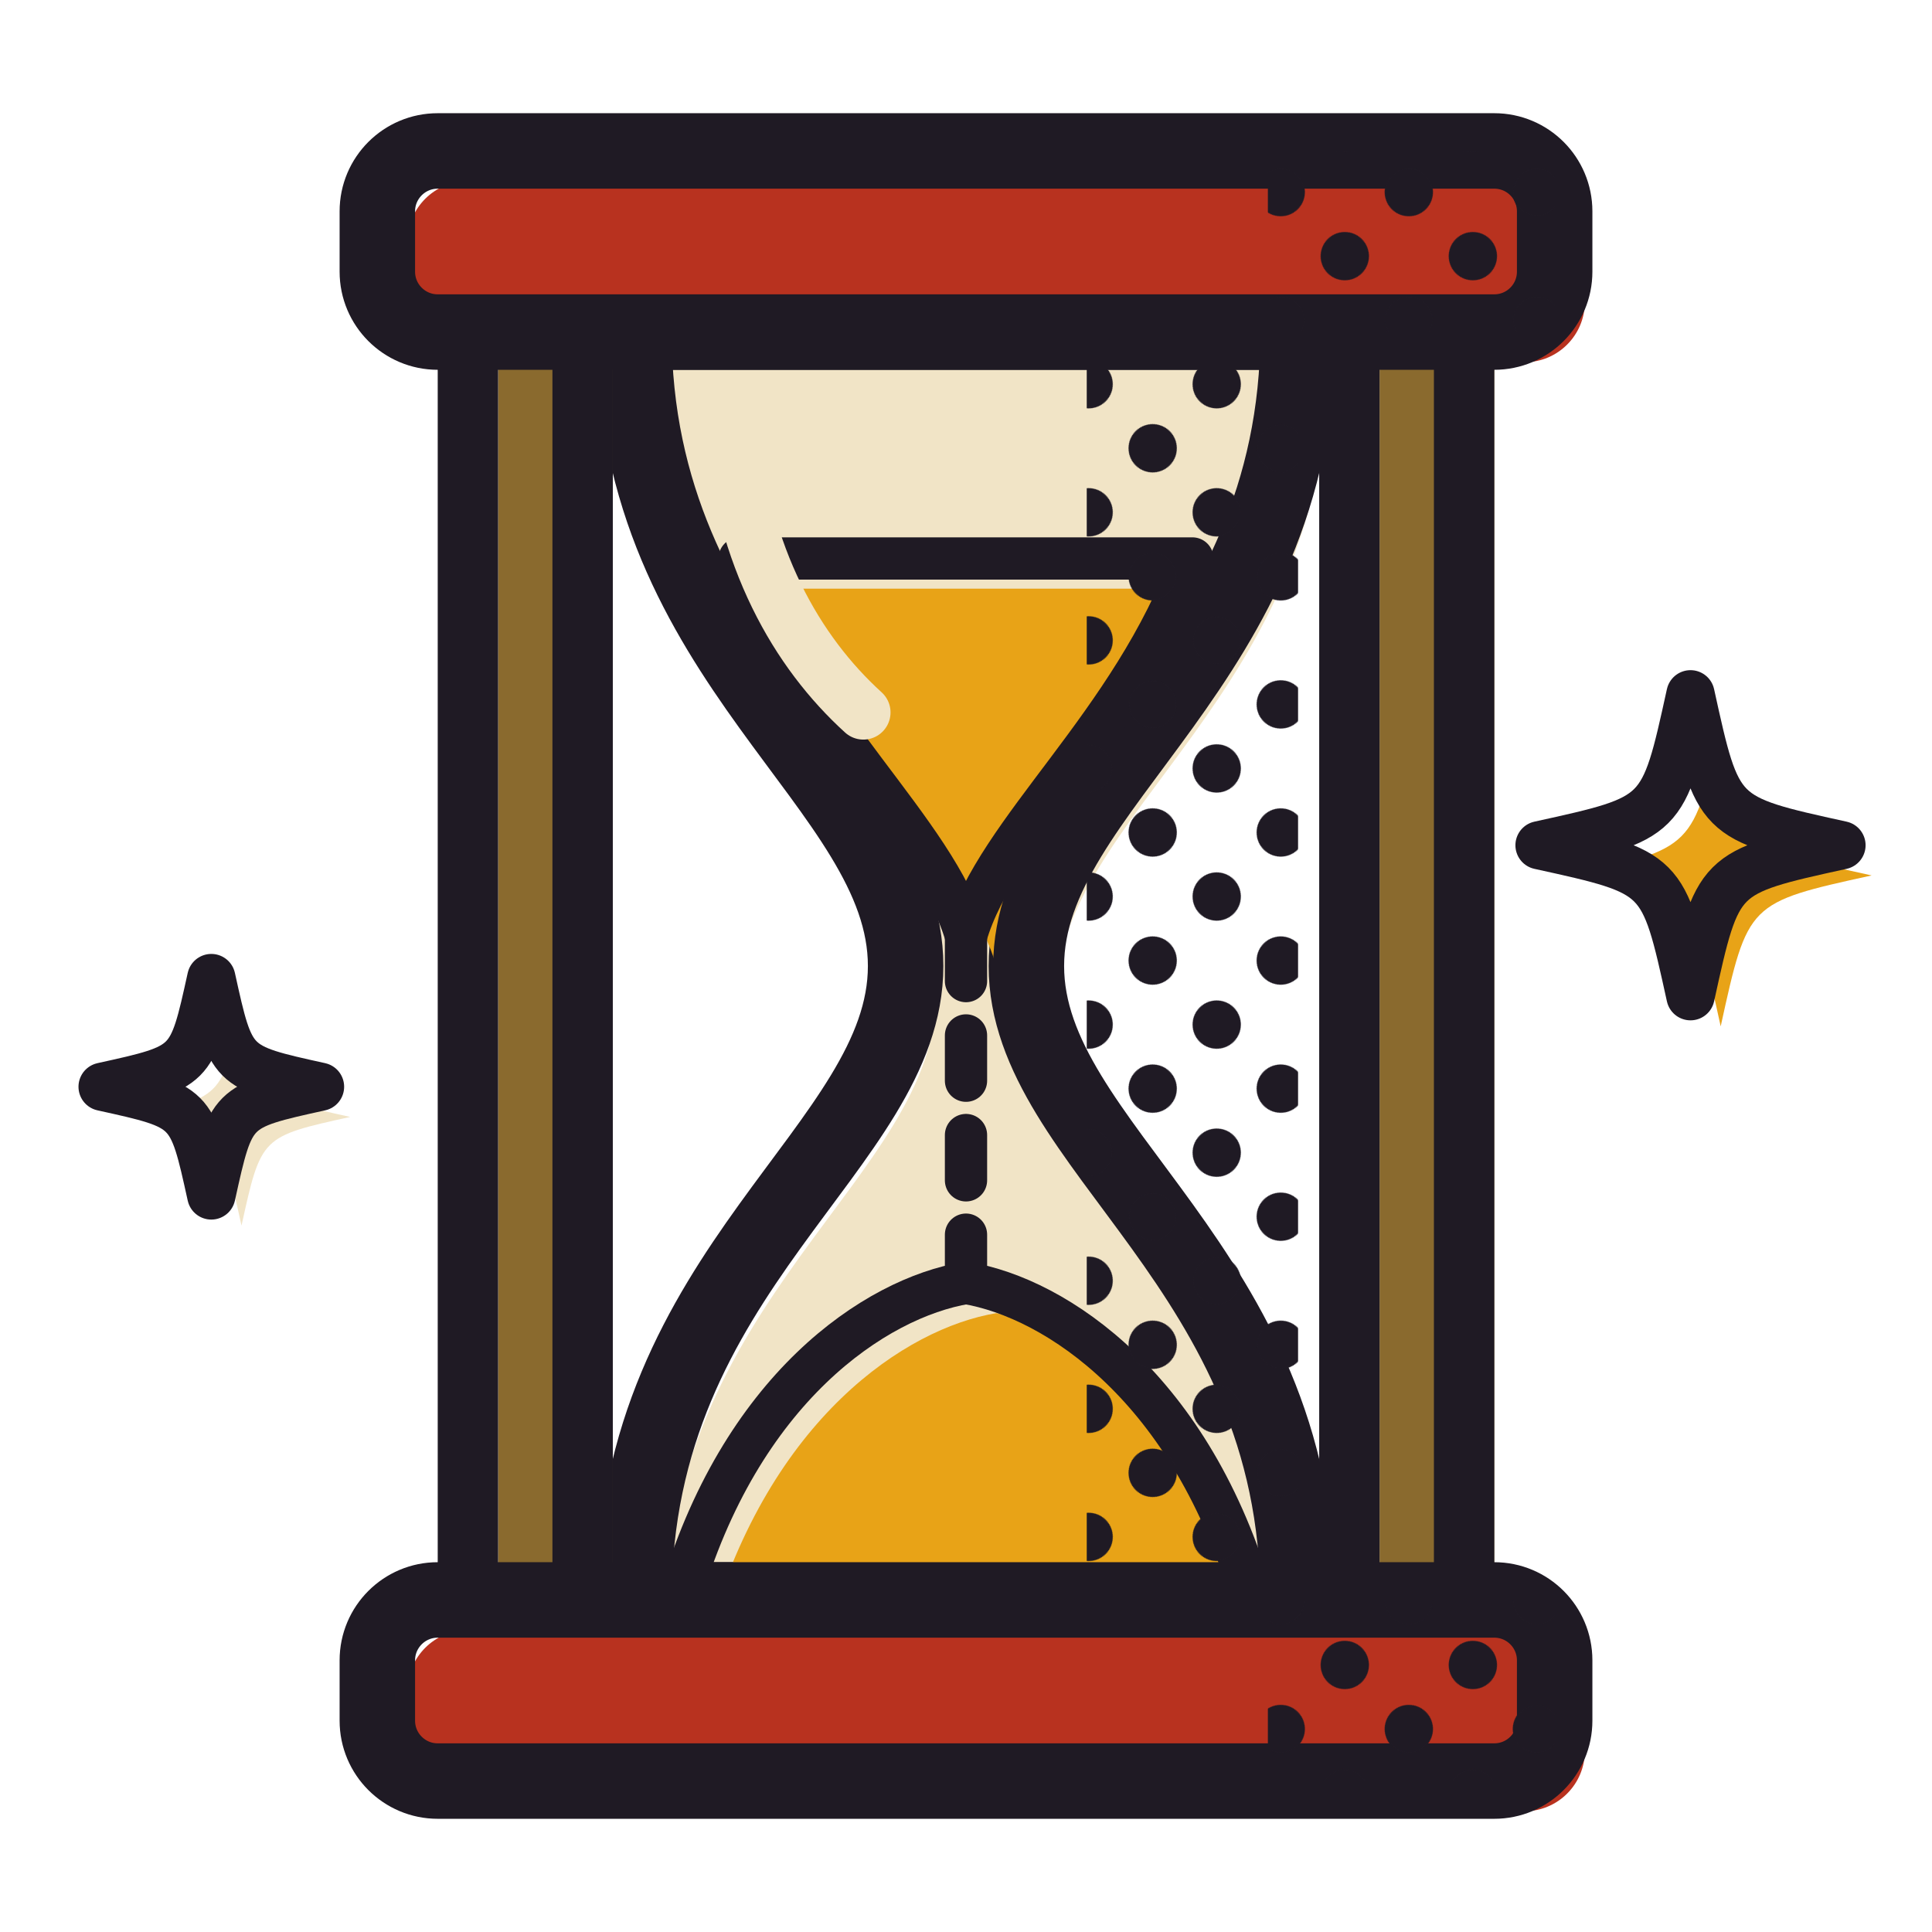
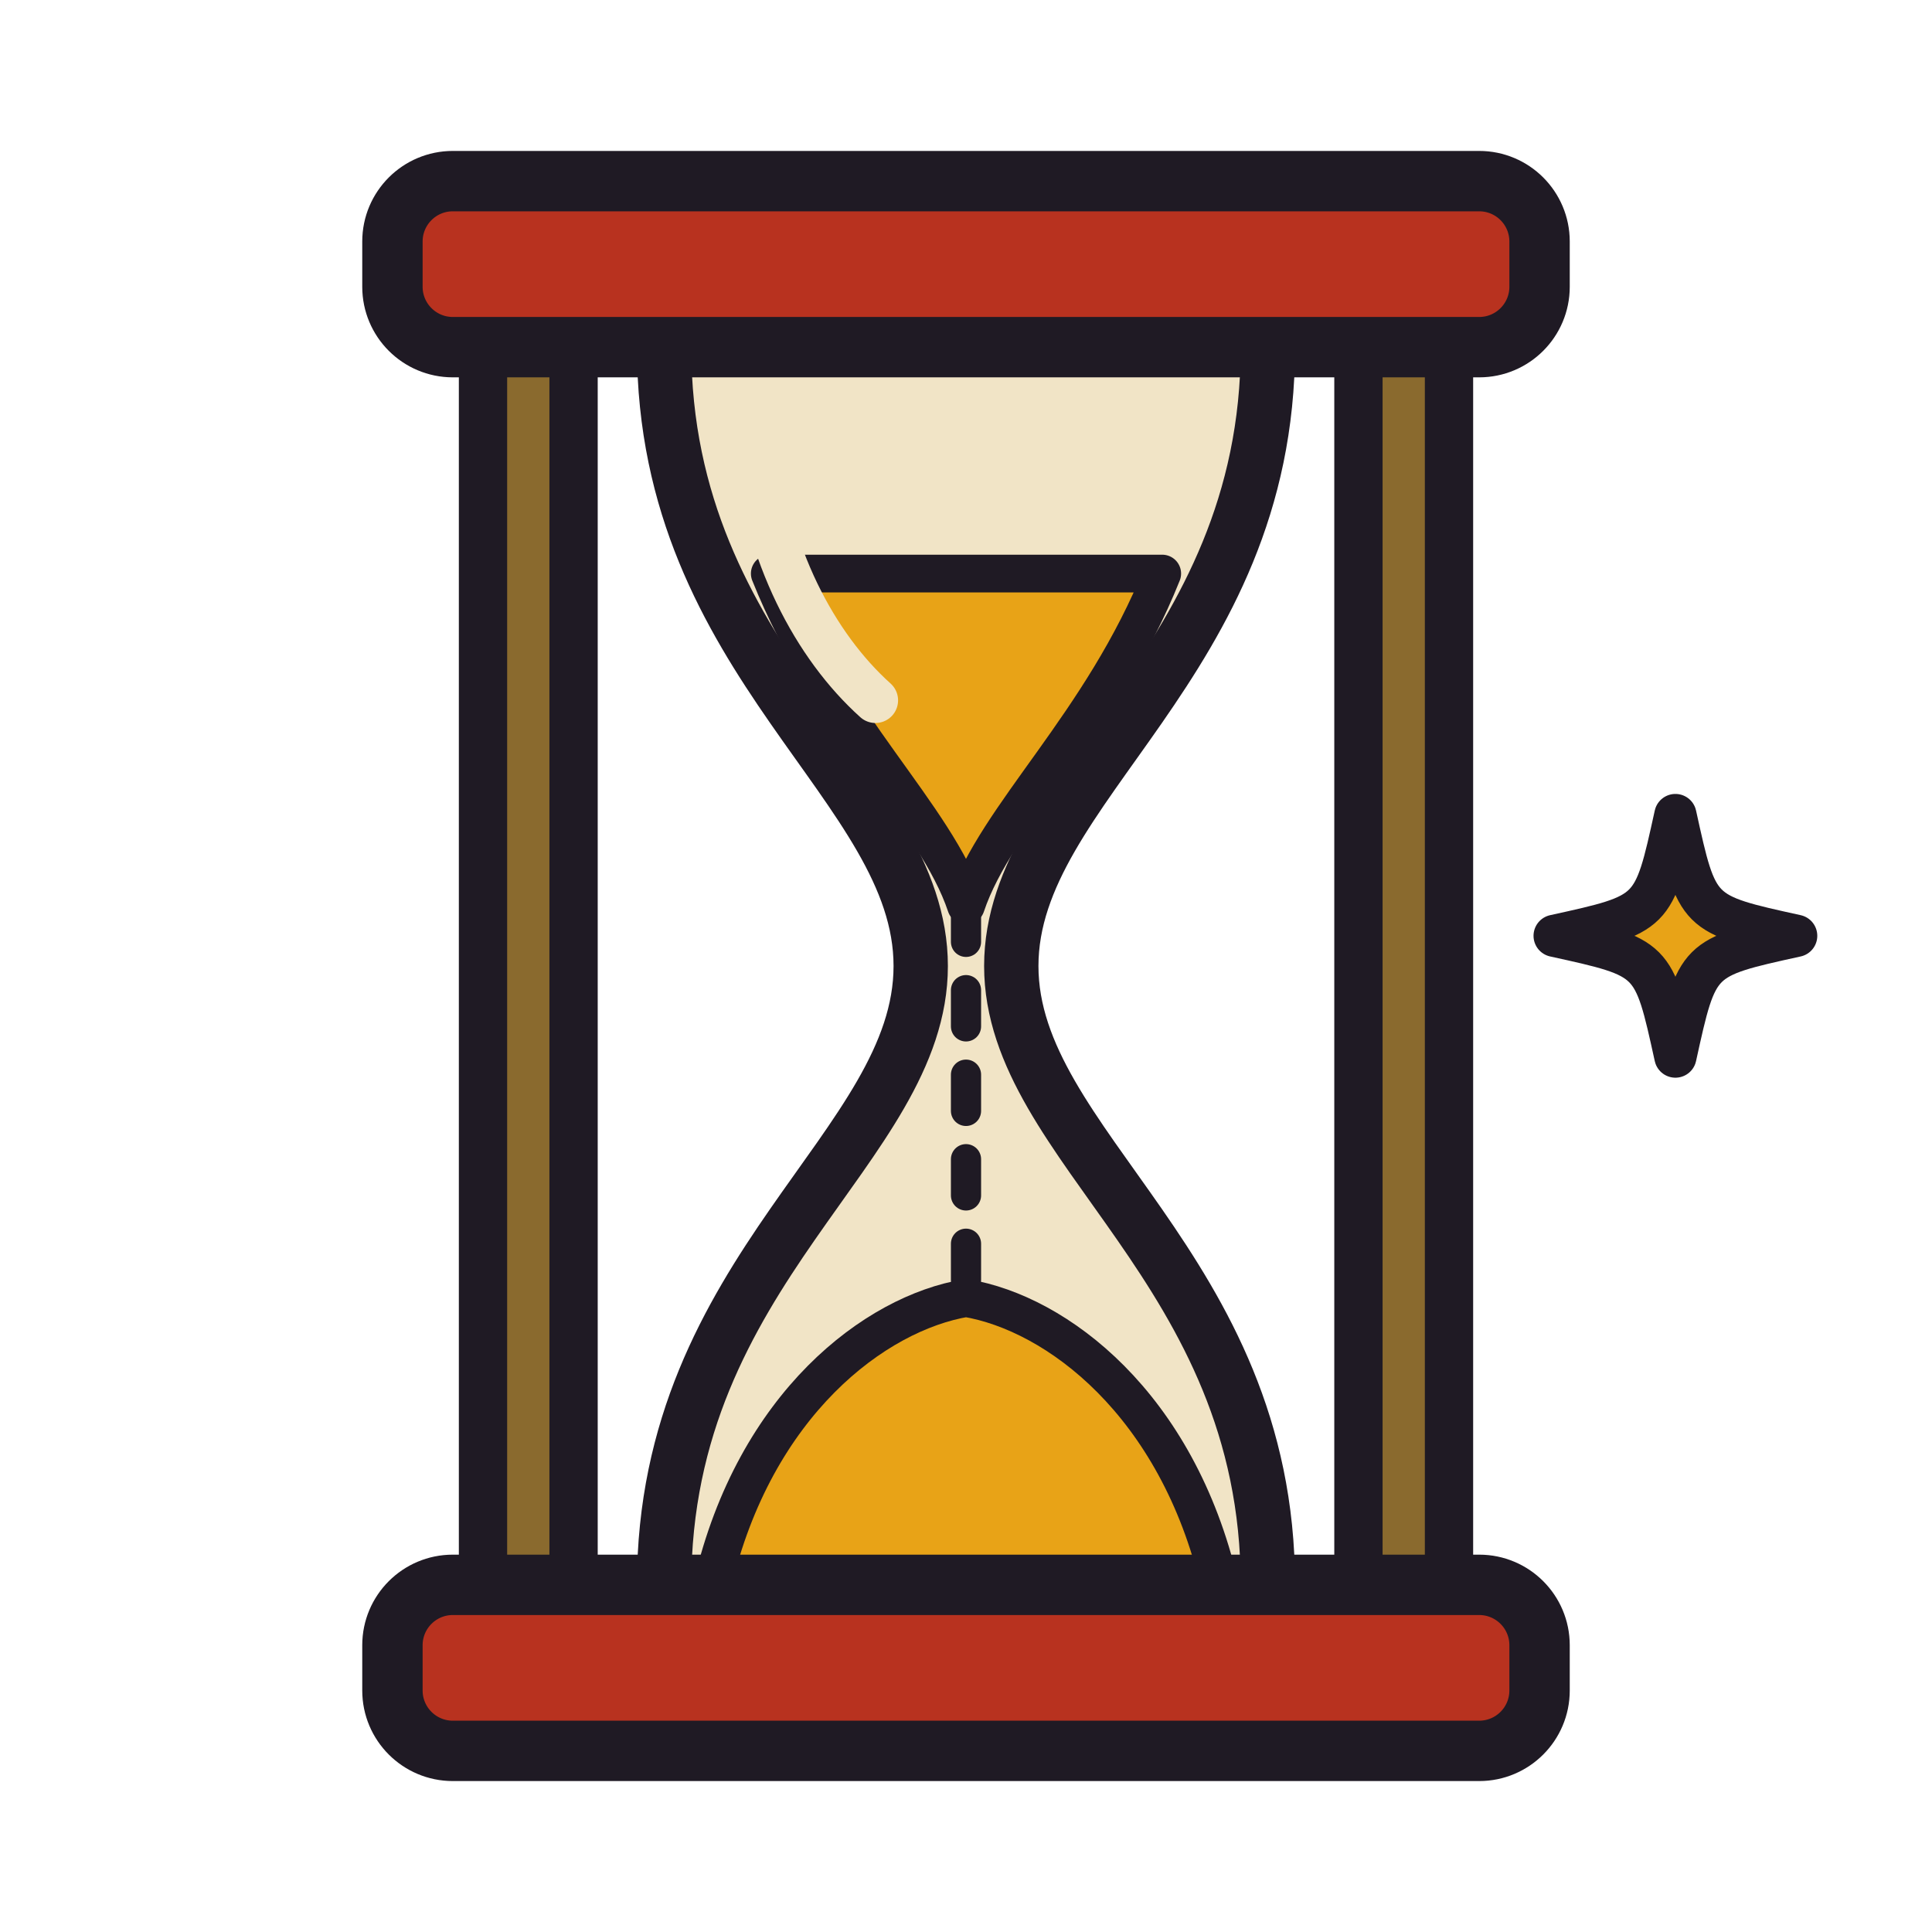
<svg xmlns="http://www.w3.org/2000/svg" viewBox="0 0 64 64" width="64" height="64">
-   <defs>
-     <pattern id="tc-hourglass-dots" width="3" height="3" patternUnits="userSpaceOnUse" patternTransform="rotate(45)">
-       <circle cx="1.5" cy="1.5" r=".8" fill="#1f1a24" />
-     </pattern>
-     <clipPath id="tc-hourglass-h1">
-       <path d="M36 12H43V53H36Z" />
-     </clipPath>
-     <clipPath id="tc-hourglass-h2">
-       <path d="M42 5h9.5v6h-9.5z" />
-     </clipPath>
-     <clipPath id="tc-hourglass-h3">
-       <path d="M42 53h9.5v6h-9.5z" />
-     </clipPath>
-   </defs>
  <g stroke-linecap="round" stroke-linejoin="round">
-     <path transform="translate(1.0 1.0)" d="M21 11C21 22 30 26 30 32C30 38 21 42 21 53L43 53C43 42 34 38 34 32C34 26 43 22 43 11Z" fill="#f1e4c6" />
-     <path d="M21 11C21 22 30 26 30 32C30 38 21 42 21 53L43 53C43 42 34 38 34 32C34 26 43 22 43 11Z" fill="none" stroke="#1f1a24" stroke-width="2.5" />
-     <path transform="translate(1.0 1.0)" d="M24.5 18.5C26.5 24 31 27.5 32 31C33 27.5 37.5 24 39.5 18.5Z" fill="#e8a317" />
-     <path transform="translate(1.0 1.0)" d="M22.5 53C24.5 46 29 43 32 42.5C35 43 39.5 46 41.5 53Z" fill="#e8a317" />
-     <path d="M21 11C21 22 30 26 30 32C30 38 21 42 21 53L43 53C43 42 34 38 34 32C34 26 43 22 43 11Z" fill="none" stroke="#1f1a24" stroke-width="2.2" />
-     <path d="M24.5 18.5C26.5 24 31 27.5 32 31C33 27.5 37.5 24 39.5 18.5Z M22.5 53C24.5 46 29 43 32 42.5C35 43 39.5 46 41.5 53" fill="none" stroke="#1f1a24" stroke-width="1.4" />
-     <path d="M32 31V42.5" fill="none" stroke="#1f1a24" stroke-width="1.4" stroke-dasharray="1.5 1.8" />
-     <g clip-path="url(#tc-hourglass-h1)">
-       <rect x="-8" y="-8" width="80" height="80" fill="url(#tc-hourglass-dots)" />
-     </g>
-     <path d="M24.2 14C24.6 18.5 26.4 21.6 28.6 23.6" fill="none" stroke="#f1e4c6" stroke-width="1.8" />
-     <path transform="translate(1.0 1.0)" d="M15.5 10h3.8v44h-3.8z" fill="#8a6a2e" />
-     <path d="M15.5 10h3.8v44h-3.8z" fill="none" stroke="#1f1a24" stroke-width="2" />
-     <path transform="translate(1.0 1.0)" d="M44.7 10h3.8v44h-3.8z" fill="#8a6a2e" />
-     <path d="M44.7 10h3.8v44h-3.8z" fill="none" stroke="#1f1a24" stroke-width="2" />
-     <path transform="translate(1.0 1.0)" d="M14.5 5h35a2 2 0 0 1 2 2v2a2 2 0 0 1 -2 2h-35a2 2 0 0 1 -2 -2v-2a2 2 0 0 1 2 -2z" fill="#b8321f" />
-     <path d="M14.5 5h35a2 2 0 0 1 2 2v2a2 2 0 0 1 -2 2h-35a2 2 0 0 1 -2 -2v-2a2 2 0 0 1 2 -2z" fill="none" stroke="#1f1a24" stroke-width="2.5" />
-     <path transform="translate(1.0 1.0)" d="M14.5 53h35a2 2 0 0 1 2 2v2a2 2 0 0 1 -2 2h-35a2 2 0 0 1 -2 -2v-2a2 2 0 0 1 2 -2z" fill="#b8321f" />
-     <path d="M14.5 53h35a2 2 0 0 1 2 2v2a2 2 0 0 1 -2 2h-35a2 2 0 0 1 -2 -2v-2a2 2 0 0 1 2 -2z" fill="none" stroke="#1f1a24" stroke-width="2.5" />
-     <g clip-path="url(#tc-hourglass-h2)">
-       <rect x="-8" y="-8" width="80" height="80" fill="url(#tc-hourglass-dots)" />
-     </g>
-     <g clip-path="url(#tc-hourglass-h3)">
-       <rect x="-8" y="-8" width="80" height="80" fill="url(#tc-hourglass-dots)" />
-     </g>
-     <path transform="translate(1.0 1.0)" d="M56 23C56.9 27.1 56.9 27.1 61 28C56.9 28.9 56.9 28.9 56 33C55.1 28.9 55.1 28.9 51 28C55.1 27.1 55.1 27.1 56 23z" fill="#e8a317" />
-     <path d="M56 23C56.9 27.1 56.9 27.1 61 28C56.9 28.9 56.9 28.9 56 33C55.1 28.9 55.1 28.9 51 28C55.1 27.1 55.1 27.1 56 23z" fill="none" stroke="#1f1a24" stroke-width="1.6" />
-     <path transform="translate(1.0 1.0)" d="M7 32.4C7.65 35.35 7.65 35.35 10.6 36C7.65 36.65 7.65 36.65 7 39.6C6.35 36.65 6.35 36.65 3.4 36C6.35 35.35 6.35 35.35 7 32.4z" fill="#f1e4c6" />
-     <path d="M7 32.4C7.65 35.35 7.65 35.35 10.6 36C7.65 36.65 7.65 36.65 7 39.6C6.35 36.65 6.35 36.65 3.4 36C6.35 35.35 6.35 35.35 7 32.4z" fill="none" stroke="#1f1a24" stroke-width="1.6" />
+     <path d="M16 11h3v42h-3z" fill="#8a6a2e" />
+     <path d="M16 11h3v42h-3z" fill="none" stroke="#1f1a24" stroke-width="1.6" />
+     <path d="M45 11h3v42h-3z" fill="#8a6a2e" />
+     <path d="M45 11h3v42h-3z" fill="none" stroke="#1f1a24" stroke-width="1.6" />
+     <path d="M22 11.5C22 22 30.5 26 30.5 32C30.5 38 22 42 22 52.5L42 52.5C42 42 33.5 38 33.5 32C33.5 26 42 22 42 11.5Z" fill="#f1e4c6" />
+     <path d="M22 11.5C22 22 30.5 26 30.5 32C30.5 38 22 42 22 52.5L42 52.5C42 42 33.5 38 33.5 32C33.5 26 42 22 42 11.5Z" fill="none" stroke="#1f1a24" stroke-width="1.8" />
+     <path d="M25.5 19C27.5 24 31 27 32 30C33 27 36.5 24 38.5 19Z" fill="#e8a317" />
+     <path d="M25.5 19C27.5 24 31 27 32 30C33 27 36.5 24 38.5 19Z" fill="none" stroke="#1f1a24" stroke-width="1.25" />
+     <path d="M23.6 52.5C25 46.5 29 43.5 32 43C35 43.5 39 46.5 40.4 52.5Z" fill="#e8a317" />
+     <path d="M23.6 52.5C25 46.5 29 43.5 32 43C35 43.5 39 46.5 40.4 52.5Z" fill="none" stroke="#1f1a24" stroke-width="1.25" />
+     <path d="M32 30V43" fill="none" stroke="#1f1a24" stroke-width="1" stroke-dasharray="1.2 1.6" />
+     <path d="M25 14.6C25.4 18.4 27 21.4 29 23.2" fill="none" stroke="#f1e4c6" stroke-width="1.5" />
+     <path d="M15 6h34a2 2 0 0 1 2 2v1.5a2 2 0 0 1 -2 2h-34a2 2 0 0 1 -2 -2v-1.5a2 2 0 0 1 2 -2z" fill="#b8321f" />
+     <path d="M15 6h34a2 2 0 0 1 2 2v1.5a2 2 0 0 1 -2 2h-34a2 2 0 0 1 -2 -2v-1.5a2 2 0 0 1 2 -2z" fill="none" stroke="#1f1a24" stroke-width="2.0" />
+     <path d="M15 52.5h34a2 2 0 0 1 2 2v1.5a2 2 0 0 1 -2 2h-34a2 2 0 0 1 -2 -2v-1.5a2 2 0 0 1 2 -2z" fill="#b8321f" />
+     <path d="M15 52.5h34a2 2 0 0 1 2 2v1.5a2 2 0 0 1 -2 2h-34a2 2 0 0 1 -2 -2v-1.5a2 2 0 0 1 2 -2z" fill="none" stroke="#1f1a24" stroke-width="2.0" />
+     <path d="M55.5 27C56.22 30.28 56.22 30.28 59.5 31C56.22 31.72 56.22 31.72 55.5 35C54.78 31.72 54.78 31.72 51.5 31C54.78 30.28 54.78 30.28 55.5 27z" fill="#e8a317" />
+     <path d="M55.5 27C56.22 30.28 56.22 30.28 59.5 31C56.22 31.72 56.22 31.72 55.5 35C54.78 31.72 54.78 31.72 51.5 31C54.78 30.28 54.78 30.28 55.5 27z" fill="none" stroke="#1f1a24" stroke-width="1.4" />
  </g>
</svg>
